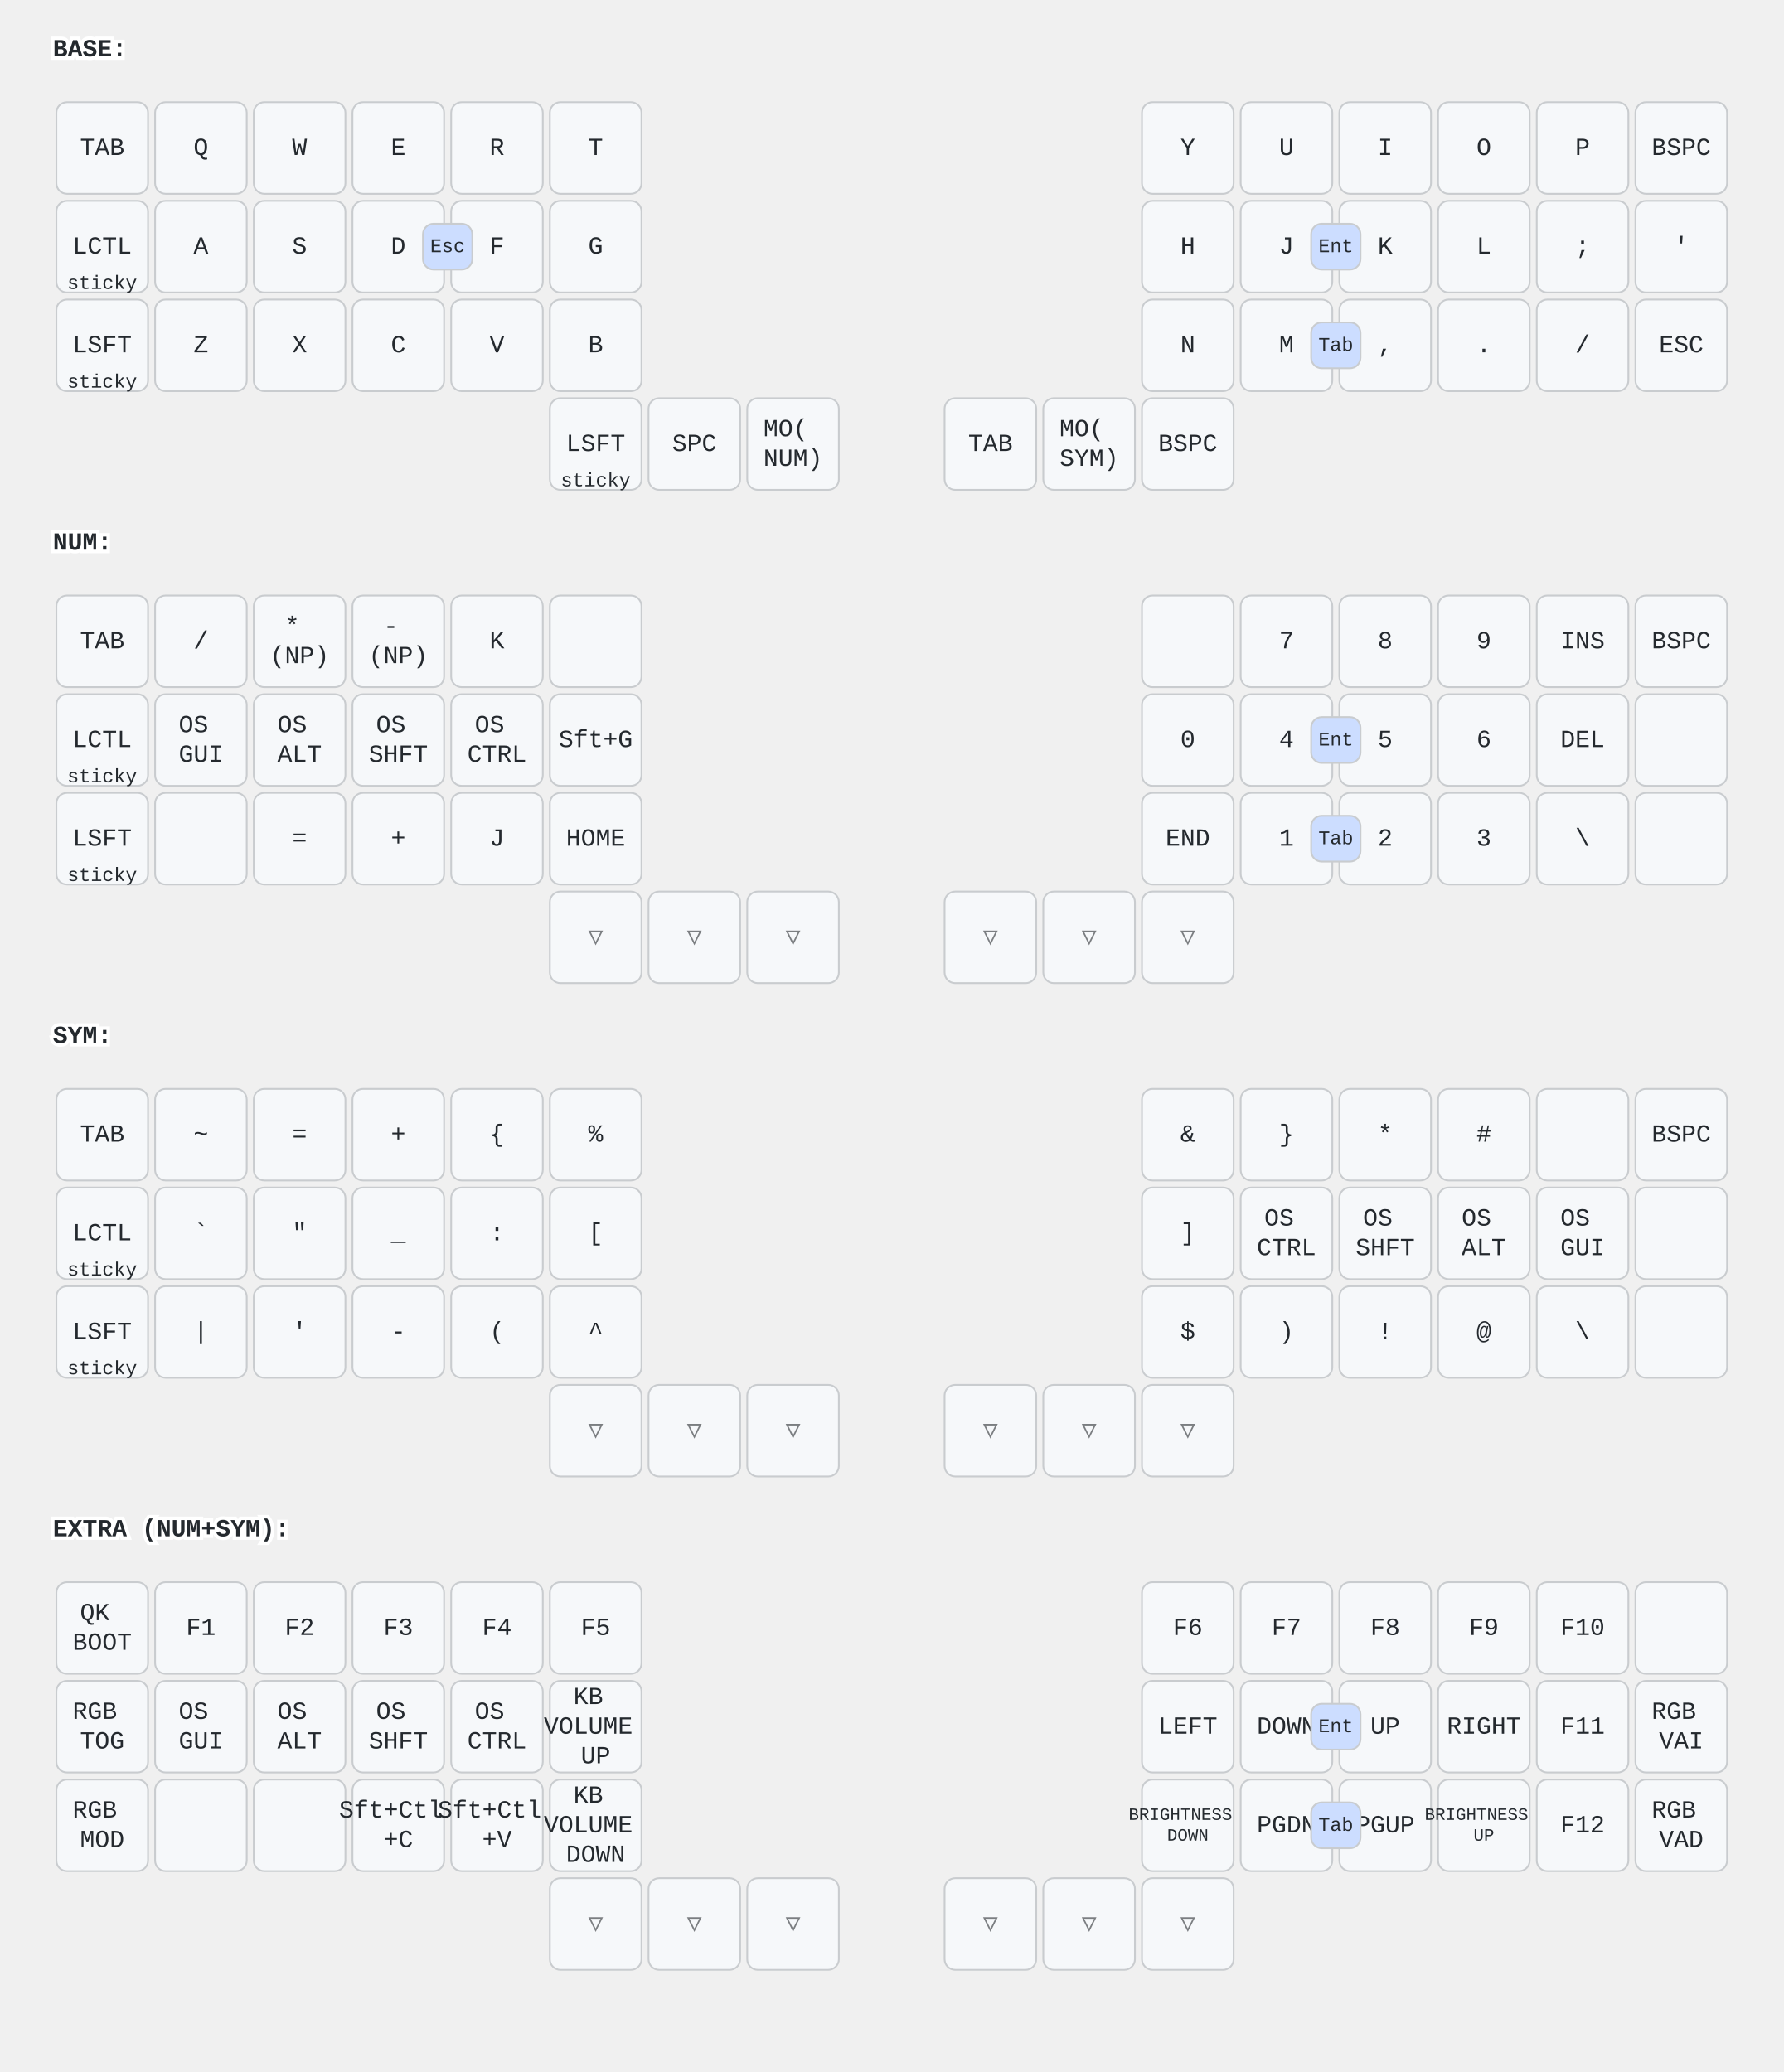
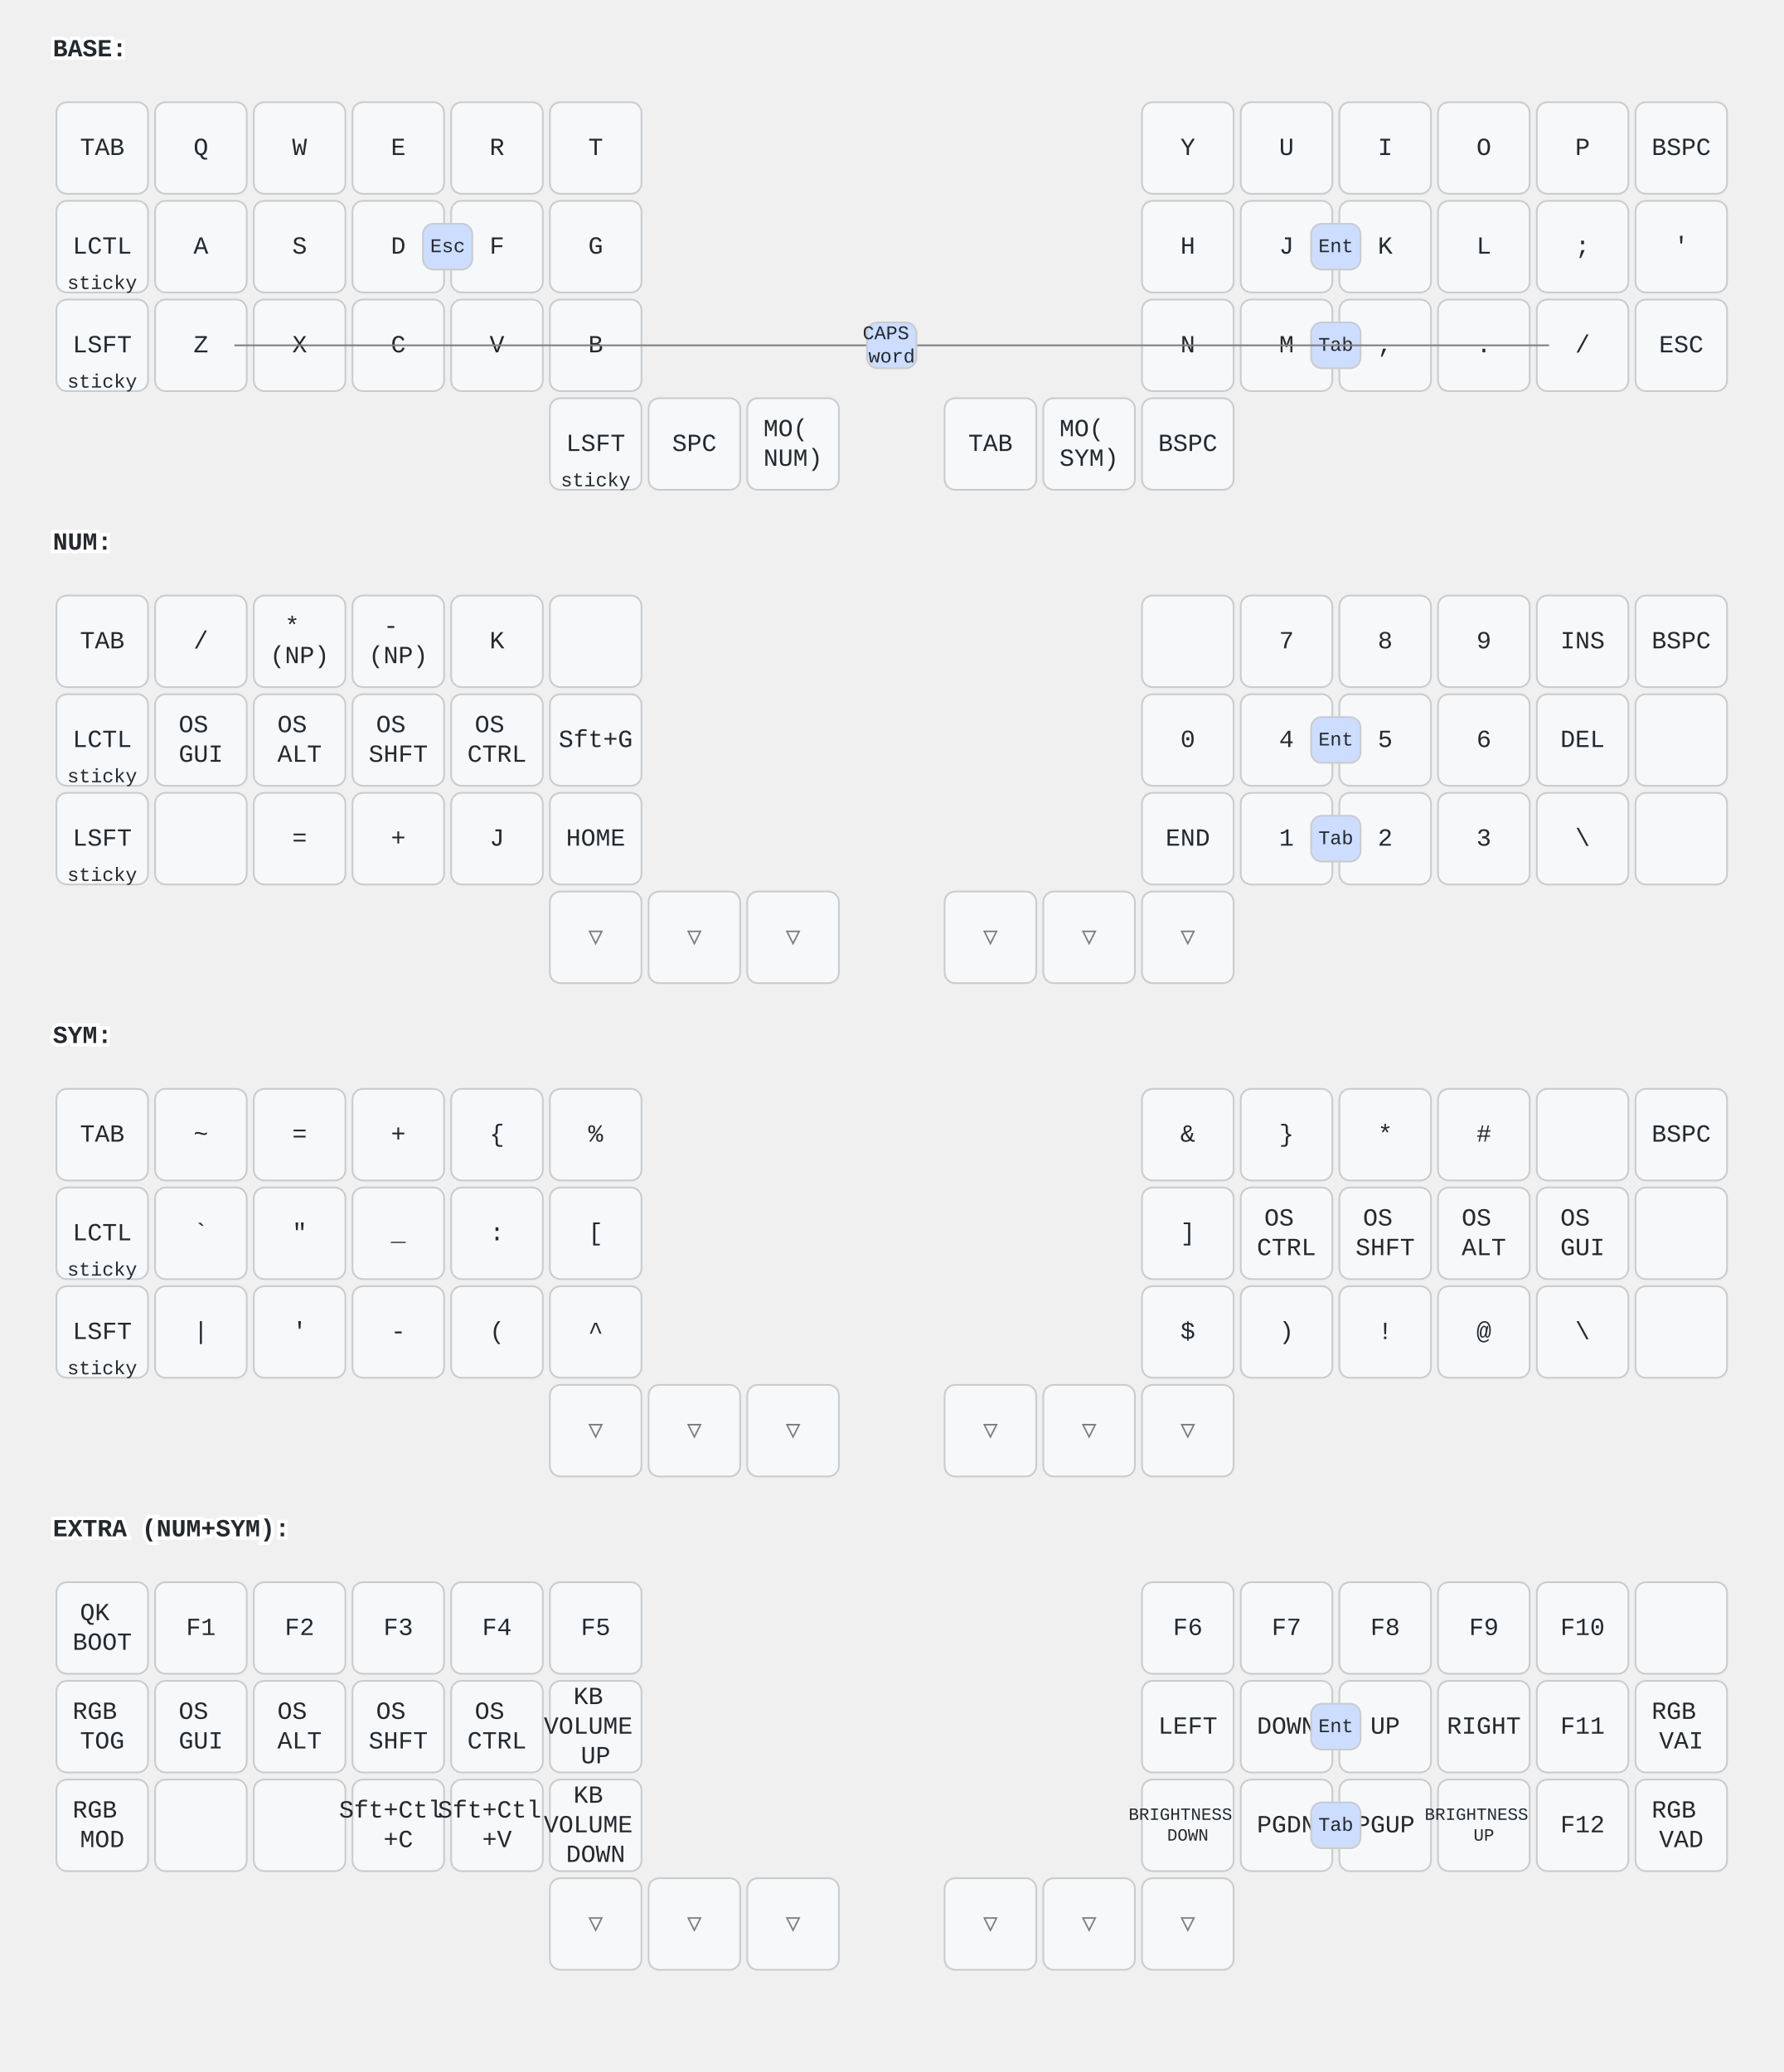
<svg xmlns="http://www.w3.org/2000/svg" width="1012" height="1176" viewBox="0 0 1012 1176" class="keymap">
  <style>/* inherit to force styles through use tags */
svg path {
    fill: inherit;
}

/* font and background color specifications */
svg.keymap {
    font-family: SFMono-Regular,Consolas,Liberation Mono,Menlo,monospace;
    font-size: 14px;
    font-kerning: normal;
    text-rendering: optimizeLegibility;
    fill: #24292e;
}

/* default key styling */
rect.key {
    fill: #f6f8fa;
}

rect.key, rect.combo {
    stroke: #c9cccf;
    stroke-width: 1;
}

/* default key side styling, only used is draw_key_sides is set */
rect.side {
    filter: brightness(90%);
}

/* color accent for combo boxes */
rect.combo, rect.combo-separate {
    fill: #cdf;
}

/* color accent for held keys */
rect.held, rect.combo.held {
    fill: #fdd;
}

/* color accent for ghost (optional) keys */
rect.ghost, rect.combo.ghost {
    stroke-dasharray: 4, 4;
    stroke-width: 2;
}

text {
    text-anchor: middle;
    dominant-baseline: middle;
}

/* styling for layer labels */
text.label {
    font-weight: bold;
    text-anchor: start;
    stroke: white;
    stroke-width: 4;
    paint-order: stroke;
}

/* styling for optional footer */
text.footer {
    text-anchor: end;
    dominant-baseline: auto;
    stroke: white;
    stroke-width: 4;
    paint-order: stroke;
}

/* styling for combo tap, and key non-tap label text */
text.combo, text.hold, text.shifted, text.left, text.right {
    font-size: 11px;
}

text.hold {
    text-anchor: middle;
    dominant-baseline: auto;
}

text.shifted {
    text-anchor: middle;
    dominant-baseline: hanging;
}

text.left {
    text-anchor: start;
}

text.right {
    text-anchor: end;
}

text.layer-activator {
    text-decoration: underline;
}

/* styling for hold/shifted label text in combo box */
text.combo.hold, text.combo.shifted, text.combo.left, text.combo.right {
    font-size: 8px;
}

/* lighter symbol for transparent keys */
text.trans {
    fill: #7b7e81;
}

/* styling for combo dendrons */
path.combo {
    stroke-width: 1;
    stroke: gray;
    fill: none;
}

/* Start Tabler Icons Cleanup */
/* cannot use height/width with glyphs */
.icon-tabler &gt; path {
    fill: inherit;
    stroke: inherit;
    stroke-width: 2;
}
/* hide tabler's default box */
.icon-tabler &gt; path[stroke="none"][fill="none"] {
    visibility: hidden;
}
/* End Tabler Icons Cleanup */
</style>
  <g transform="translate(30, 0)" class="layer-BASE">
    <text x="0" y="28" class="label" id="BASE">BASE:</text>
    <g transform="translate(0, 56)">
      <g transform="translate(28, 28)" class="key keypos-0">
        <rect rx="6" ry="6" x="-26" y="-26" width="52" height="52" class="key" />
        <text x="0" y="0" class="key tap">TAB</text>
      </g>
      <g transform="translate(84, 28)" class="key keypos-1">
        <rect rx="6" ry="6" x="-26" y="-26" width="52" height="52" class="key" />
        <text x="0" y="0" class="key tap">Q</text>
      </g>
      <g transform="translate(140, 28)" class="key keypos-2">
        <rect rx="6" ry="6" x="-26" y="-26" width="52" height="52" class="key" />
        <text x="0" y="0" class="key tap">W</text>
      </g>
      <g transform="translate(196, 28)" class="key keypos-3">
        <rect rx="6" ry="6" x="-26" y="-26" width="52" height="52" class="key" />
        <text x="0" y="0" class="key tap">E</text>
      </g>
      <g transform="translate(252, 28)" class="key keypos-4">
        <rect rx="6" ry="6" x="-26" y="-26" width="52" height="52" class="key" />
        <text x="0" y="0" class="key tap">R</text>
      </g>
      <g transform="translate(308, 28)" class="key keypos-5">
        <rect rx="6" ry="6" x="-26" y="-26" width="52" height="52" class="key" />
        <text x="0" y="0" class="key tap">T</text>
      </g>
      <g transform="translate(644, 28)" class="key keypos-6">
        <rect rx="6" ry="6" x="-26" y="-26" width="52" height="52" class="key" />
        <text x="0" y="0" class="key tap">Y</text>
      </g>
      <g transform="translate(700, 28)" class="key keypos-7">
        <rect rx="6" ry="6" x="-26" y="-26" width="52" height="52" class="key" />
        <text x="0" y="0" class="key tap">U</text>
      </g>
      <g transform="translate(756, 28)" class="key keypos-8">
        <rect rx="6" ry="6" x="-26" y="-26" width="52" height="52" class="key" />
        <text x="0" y="0" class="key tap">I</text>
      </g>
      <g transform="translate(812, 28)" class="key keypos-9">
        <rect rx="6" ry="6" x="-26" y="-26" width="52" height="52" class="key" />
        <text x="0" y="0" class="key tap">O</text>
      </g>
      <g transform="translate(868, 28)" class="key keypos-10">
        <rect rx="6" ry="6" x="-26" y="-26" width="52" height="52" class="key" />
        <text x="0" y="0" class="key tap">P</text>
      </g>
      <g transform="translate(924, 28)" class="key keypos-11">
        <rect rx="6" ry="6" x="-26" y="-26" width="52" height="52" class="key" />
        <text x="0" y="0" class="key tap">BSPC</text>
      </g>
      <g transform="translate(28, 84)" class="key keypos-12">
        <rect rx="6" ry="6" x="-26" y="-26" width="52" height="52" class="key" />
        <text x="0" y="0" class="key tap">LCTL</text>
        <text x="0" y="24" class="key hold">sticky</text>
      </g>
      <g transform="translate(84, 84)" class="key keypos-13">
        <rect rx="6" ry="6" x="-26" y="-26" width="52" height="52" class="key" />
        <text x="0" y="0" class="key tap">A</text>
      </g>
      <g transform="translate(140, 84)" class="key keypos-14">
        <rect rx="6" ry="6" x="-26" y="-26" width="52" height="52" class="key" />
        <text x="0" y="0" class="key tap">S</text>
      </g>
      <g transform="translate(196, 84)" class="key keypos-15">
        <rect rx="6" ry="6" x="-26" y="-26" width="52" height="52" class="key" />
        <text x="0" y="0" class="key tap">D</text>
      </g>
      <g transform="translate(252, 84)" class="key keypos-16">
        <rect rx="6" ry="6" x="-26" y="-26" width="52" height="52" class="key" />
        <text x="0" y="0" class="key tap">F</text>
      </g>
      <g transform="translate(308, 84)" class="key keypos-17">
        <rect rx="6" ry="6" x="-26" y="-26" width="52" height="52" class="key" />
        <text x="0" y="0" class="key tap">G</text>
      </g>
      <g transform="translate(644, 84)" class="key keypos-18">
        <rect rx="6" ry="6" x="-26" y="-26" width="52" height="52" class="key" />
        <text x="0" y="0" class="key tap">H</text>
      </g>
      <g transform="translate(700, 84)" class="key keypos-19">
        <rect rx="6" ry="6" x="-26" y="-26" width="52" height="52" class="key" />
        <text x="0" y="0" class="key tap">J</text>
      </g>
      <g transform="translate(756, 84)" class="key keypos-20">
        <rect rx="6" ry="6" x="-26" y="-26" width="52" height="52" class="key" />
        <text x="0" y="0" class="key tap">K</text>
      </g>
      <g transform="translate(812, 84)" class="key keypos-21">
        <rect rx="6" ry="6" x="-26" y="-26" width="52" height="52" class="key" />
        <text x="0" y="0" class="key tap">L</text>
      </g>
      <g transform="translate(868, 84)" class="key keypos-22">
        <rect rx="6" ry="6" x="-26" y="-26" width="52" height="52" class="key" />
        <text x="0" y="0" class="key tap">;</text>
      </g>
      <g transform="translate(924, 84)" class="key keypos-23">
        <rect rx="6" ry="6" x="-26" y="-26" width="52" height="52" class="key" />
        <text x="0" y="0" class="key tap">'</text>
      </g>
      <g transform="translate(28, 140)" class="key keypos-24">
        <rect rx="6" ry="6" x="-26" y="-26" width="52" height="52" class="key" />
        <text x="0" y="0" class="key tap">LSFT</text>
        <text x="0" y="24" class="key hold">sticky</text>
      </g>
      <g transform="translate(84, 140)" class="key keypos-25">
        <rect rx="6" ry="6" x="-26" y="-26" width="52" height="52" class="key" />
        <text x="0" y="0" class="key tap">Z</text>
      </g>
      <g transform="translate(140, 140)" class="key keypos-26">
        <rect rx="6" ry="6" x="-26" y="-26" width="52" height="52" class="key" />
        <text x="0" y="0" class="key tap">X</text>
      </g>
      <g transform="translate(196, 140)" class="key keypos-27">
        <rect rx="6" ry="6" x="-26" y="-26" width="52" height="52" class="key" />
        <text x="0" y="0" class="key tap">C</text>
      </g>
      <g transform="translate(252, 140)" class="key keypos-28">
        <rect rx="6" ry="6" x="-26" y="-26" width="52" height="52" class="key" />
        <text x="0" y="0" class="key tap">V</text>
      </g>
      <g transform="translate(308, 140)" class="key keypos-29">
        <rect rx="6" ry="6" x="-26" y="-26" width="52" height="52" class="key" />
        <text x="0" y="0" class="key tap">B</text>
      </g>
      <g transform="translate(644, 140)" class="key keypos-30">
        <rect rx="6" ry="6" x="-26" y="-26" width="52" height="52" class="key" />
        <text x="0" y="0" class="key tap">N</text>
      </g>
      <g transform="translate(700, 140)" class="key keypos-31">
        <rect rx="6" ry="6" x="-26" y="-26" width="52" height="52" class="key" />
        <text x="0" y="0" class="key tap">M</text>
      </g>
      <g transform="translate(756, 140)" class="key keypos-32">
        <rect rx="6" ry="6" x="-26" y="-26" width="52" height="52" class="key" />
        <text x="0" y="0" class="key tap">,</text>
      </g>
      <g transform="translate(812, 140)" class="key keypos-33">
        <rect rx="6" ry="6" x="-26" y="-26" width="52" height="52" class="key" />
        <text x="0" y="0" class="key tap">.</text>
      </g>
      <g transform="translate(868, 140)" class="key keypos-34">
        <rect rx="6" ry="6" x="-26" y="-26" width="52" height="52" class="key" />
        <text x="0" y="0" class="key tap">/</text>
      </g>
      <g transform="translate(924, 140)" class="key keypos-35">
        <rect rx="6" ry="6" x="-26" y="-26" width="52" height="52" class="key" />
        <text x="0" y="0" class="key tap">ESC</text>
      </g>
      <g transform="translate(308, 196)" class="key keypos-36">
        <rect rx="6" ry="6" x="-26" y="-26" width="52" height="52" class="key" />
        <text x="0" y="0" class="key tap">LSFT</text>
        <text x="0" y="24" class="key hold">sticky</text>
      </g>
      <g transform="translate(364, 196)" class="key keypos-37">
        <rect rx="6" ry="6" x="-26" y="-26" width="52" height="52" class="key" />
        <text x="0" y="0" class="key tap">SPC</text>
      </g>
      <g transform="translate(420, 196)" class="key keypos-38">
        <rect rx="6" ry="6" x="-26" y="-26" width="52" height="52" class="key" />
        <text x="0" y="0" class="key tap">
          <tspan x="0" dy="-0.6em">MO(</tspan>
          <tspan x="0" dy="1.2em">NUM)</tspan>
        </text>
      </g>
      <g transform="translate(532, 196)" class="key keypos-39">
        <rect rx="6" ry="6" x="-26" y="-26" width="52" height="52" class="key" />
        <text x="0" y="0" class="key tap">TAB</text>
      </g>
      <g transform="translate(588, 196)" class="key keypos-40">
        <rect rx="6" ry="6" x="-26" y="-26" width="52" height="52" class="key" />
        <text x="0" y="0" class="key tap">
          <tspan x="0" dy="-0.6em">MO(</tspan>
          <tspan x="0" dy="1.2em">SYM)</tspan>
        </text>
      </g>
      <g transform="translate(644, 196)" class="key keypos-41">
        <rect rx="6" ry="6" x="-26" y="-26" width="52" height="52" class="key" />
        <text x="0" y="0" class="key tap">BSPC</text>
      </g>
      <g class="combo combopos-0">
        <rect rx="6" ry="6" x="714" y="71" width="28" height="26" class="combo" />
        <text x="728" y="84" class="combo tap">Ent</text>
      </g>
      <g class="combo combopos-1">
        <rect rx="6" ry="6" x="210" y="71" width="28" height="26" class="combo" />
        <text x="224" y="84" class="combo tap">Esc</text>
      </g>
      <g class="combo combopos-2">
        <rect rx="6" ry="6" x="714" y="127" width="28" height="26" class="combo" />
        <text x="728" y="140" class="combo tap">Tab</text>
      </g>
+       <g class="combo combopos-3">
+         <path d="M476,140 l-373,0" class="combo" />
+         <path d="M476,140 l373,0" class="combo" />
+         <rect rx="6" ry="6" x="462" y="127" width="28" height="26" class="combo" />
+         <text x="476" y="140" class="combo tap">
+           <tspan x="476" dy="-0.6em">CAPS</tspan>
+           <tspan x="476" dy="1.2em">word</tspan>
+         </text>
+       </g>
    </g>
  </g>
  <g transform="translate(30, 280)" class="layer-NUM">
    <text x="0" y="28" class="label" id="NUM">NUM:</text>
    <g transform="translate(0, 56)">
      <g transform="translate(28, 28)" class="key keypos-0">
        <rect rx="6" ry="6" x="-26" y="-26" width="52" height="52" class="key" />
        <text x="0" y="0" class="key tap">TAB</text>
      </g>
      <g transform="translate(84, 28)" class="key keypos-1">
        <rect rx="6" ry="6" x="-26" y="-26" width="52" height="52" class="key" />
        <text x="0" y="0" class="key tap">/</text>
      </g>
      <g transform="translate(140, 28)" class="key keypos-2">
        <rect rx="6" ry="6" x="-26" y="-26" width="52" height="52" class="key" />
        <text x="0" y="0" class="key tap">
          <tspan x="0" dy="-0.6em">*</tspan>
          <tspan x="0" dy="1.2em">(NP)</tspan>
        </text>
      </g>
      <g transform="translate(196, 28)" class="key keypos-3">
        <rect rx="6" ry="6" x="-26" y="-26" width="52" height="52" class="key" />
        <text x="0" y="0" class="key tap">
          <tspan x="0" dy="-0.6em">-</tspan>
          <tspan x="0" dy="1.2em">(NP)</tspan>
        </text>
      </g>
      <g transform="translate(252, 28)" class="key keypos-4">
        <rect rx="6" ry="6" x="-26" y="-26" width="52" height="52" class="key" />
        <text x="0" y="0" class="key tap">K</text>
      </g>
      <g transform="translate(308, 28)" class="key keypos-5">
        <rect rx="6" ry="6" x="-26" y="-26" width="52" height="52" class="key" />
      </g>
      <g transform="translate(644, 28)" class="key keypos-6">
        <rect rx="6" ry="6" x="-26" y="-26" width="52" height="52" class="key" />
      </g>
      <g transform="translate(700, 28)" class="key keypos-7">
        <rect rx="6" ry="6" x="-26" y="-26" width="52" height="52" class="key" />
        <text x="0" y="0" class="key tap">7</text>
      </g>
      <g transform="translate(756, 28)" class="key keypos-8">
        <rect rx="6" ry="6" x="-26" y="-26" width="52" height="52" class="key" />
        <text x="0" y="0" class="key tap">8</text>
      </g>
      <g transform="translate(812, 28)" class="key keypos-9">
        <rect rx="6" ry="6" x="-26" y="-26" width="52" height="52" class="key" />
        <text x="0" y="0" class="key tap">9</text>
      </g>
      <g transform="translate(868, 28)" class="key keypos-10">
        <rect rx="6" ry="6" x="-26" y="-26" width="52" height="52" class="key" />
        <text x="0" y="0" class="key tap">INS</text>
      </g>
      <g transform="translate(924, 28)" class="key keypos-11">
        <rect rx="6" ry="6" x="-26" y="-26" width="52" height="52" class="key" />
        <text x="0" y="0" class="key tap">BSPC</text>
      </g>
      <g transform="translate(28, 84)" class="key keypos-12">
        <rect rx="6" ry="6" x="-26" y="-26" width="52" height="52" class="key" />
        <text x="0" y="0" class="key tap">LCTL</text>
        <text x="0" y="24" class="key hold">sticky</text>
      </g>
      <g transform="translate(84, 84)" class="key keypos-13">
        <rect rx="6" ry="6" x="-26" y="-26" width="52" height="52" class="key" />
        <text x="0" y="0" class="key tap">
          <tspan x="0" dy="-0.6em">OS</tspan>
          <tspan x="0" dy="1.2em">GUI</tspan>
        </text>
      </g>
      <g transform="translate(140, 84)" class="key keypos-14">
        <rect rx="6" ry="6" x="-26" y="-26" width="52" height="52" class="key" />
        <text x="0" y="0" class="key tap">
          <tspan x="0" dy="-0.6em">OS</tspan>
          <tspan x="0" dy="1.2em">ALT</tspan>
        </text>
      </g>
      <g transform="translate(196, 84)" class="key keypos-15">
        <rect rx="6" ry="6" x="-26" y="-26" width="52" height="52" class="key" />
        <text x="0" y="0" class="key tap">
          <tspan x="0" dy="-0.6em">OS</tspan>
          <tspan x="0" dy="1.2em">SHFT</tspan>
        </text>
      </g>
      <g transform="translate(252, 84)" class="key keypos-16">
        <rect rx="6" ry="6" x="-26" y="-26" width="52" height="52" class="key" />
        <text x="0" y="0" class="key tap">
          <tspan x="0" dy="-0.6em">OS</tspan>
          <tspan x="0" dy="1.2em">CTRL</tspan>
        </text>
      </g>
      <g transform="translate(308, 84)" class="key keypos-17">
        <rect rx="6" ry="6" x="-26" y="-26" width="52" height="52" class="key" />
        <text x="0" y="0" class="key tap">Sft+G</text>
      </g>
      <g transform="translate(644, 84)" class="key keypos-18">
        <rect rx="6" ry="6" x="-26" y="-26" width="52" height="52" class="key" />
        <text x="0" y="0" class="key tap">0</text>
      </g>
      <g transform="translate(700, 84)" class="key keypos-19">
        <rect rx="6" ry="6" x="-26" y="-26" width="52" height="52" class="key" />
        <text x="0" y="0" class="key tap">4</text>
      </g>
      <g transform="translate(756, 84)" class="key keypos-20">
        <rect rx="6" ry="6" x="-26" y="-26" width="52" height="52" class="key" />
        <text x="0" y="0" class="key tap">5</text>
      </g>
      <g transform="translate(812, 84)" class="key keypos-21">
        <rect rx="6" ry="6" x="-26" y="-26" width="52" height="52" class="key" />
        <text x="0" y="0" class="key tap">6</text>
      </g>
      <g transform="translate(868, 84)" class="key keypos-22">
        <rect rx="6" ry="6" x="-26" y="-26" width="52" height="52" class="key" />
        <text x="0" y="0" class="key tap">DEL</text>
      </g>
      <g transform="translate(924, 84)" class="key keypos-23">
        <rect rx="6" ry="6" x="-26" y="-26" width="52" height="52" class="key" />
      </g>
      <g transform="translate(28, 140)" class="key keypos-24">
        <rect rx="6" ry="6" x="-26" y="-26" width="52" height="52" class="key" />
        <text x="0" y="0" class="key tap">LSFT</text>
        <text x="0" y="24" class="key hold">sticky</text>
      </g>
      <g transform="translate(84, 140)" class="key keypos-25">
        <rect rx="6" ry="6" x="-26" y="-26" width="52" height="52" class="key" />
      </g>
      <g transform="translate(140, 140)" class="key keypos-26">
        <rect rx="6" ry="6" x="-26" y="-26" width="52" height="52" class="key" />
        <text x="0" y="0" class="key tap">=</text>
      </g>
      <g transform="translate(196, 140)" class="key keypos-27">
        <rect rx="6" ry="6" x="-26" y="-26" width="52" height="52" class="key" />
        <text x="0" y="0" class="key tap">+</text>
      </g>
      <g transform="translate(252, 140)" class="key keypos-28">
        <rect rx="6" ry="6" x="-26" y="-26" width="52" height="52" class="key" />
        <text x="0" y="0" class="key tap">J</text>
      </g>
      <g transform="translate(308, 140)" class="key keypos-29">
        <rect rx="6" ry="6" x="-26" y="-26" width="52" height="52" class="key" />
        <text x="0" y="0" class="key tap">HOME</text>
      </g>
      <g transform="translate(644, 140)" class="key keypos-30">
        <rect rx="6" ry="6" x="-26" y="-26" width="52" height="52" class="key" />
        <text x="0" y="0" class="key tap">END</text>
      </g>
      <g transform="translate(700, 140)" class="key keypos-31">
        <rect rx="6" ry="6" x="-26" y="-26" width="52" height="52" class="key" />
        <text x="0" y="0" class="key tap">1</text>
      </g>
      <g transform="translate(756, 140)" class="key keypos-32">
        <rect rx="6" ry="6" x="-26" y="-26" width="52" height="52" class="key" />
        <text x="0" y="0" class="key tap">2</text>
      </g>
      <g transform="translate(812, 140)" class="key keypos-33">
        <rect rx="6" ry="6" x="-26" y="-26" width="52" height="52" class="key" />
        <text x="0" y="0" class="key tap">3</text>
      </g>
      <g transform="translate(868, 140)" class="key keypos-34">
        <rect rx="6" ry="6" x="-26" y="-26" width="52" height="52" class="key" />
        <text x="0" y="0" class="key tap">\</text>
      </g>
      <g transform="translate(924, 140)" class="key keypos-35">
        <rect rx="6" ry="6" x="-26" y="-26" width="52" height="52" class="key" />
      </g>
      <g transform="translate(308, 196)" class="key trans keypos-36">
        <rect rx="6" ry="6" x="-26" y="-26" width="52" height="52" class="key trans" />
        <text x="0" y="0" class="key trans tap">▽</text>
      </g>
      <g transform="translate(364, 196)" class="key trans keypos-37">
        <rect rx="6" ry="6" x="-26" y="-26" width="52" height="52" class="key trans" />
        <text x="0" y="0" class="key trans tap">▽</text>
      </g>
      <g transform="translate(420, 196)" class="key trans keypos-38">
        <rect rx="6" ry="6" x="-26" y="-26" width="52" height="52" class="key trans" />
        <text x="0" y="0" class="key trans tap">▽</text>
      </g>
      <g transform="translate(532, 196)" class="key trans keypos-39">
        <rect rx="6" ry="6" x="-26" y="-26" width="52" height="52" class="key trans" />
        <text x="0" y="0" class="key trans tap">▽</text>
      </g>
      <g transform="translate(588, 196)" class="key trans keypos-40">
        <rect rx="6" ry="6" x="-26" y="-26" width="52" height="52" class="key trans" />
        <text x="0" y="0" class="key trans tap">▽</text>
      </g>
      <g transform="translate(644, 196)" class="key trans keypos-41">
        <rect rx="6" ry="6" x="-26" y="-26" width="52" height="52" class="key trans" />
        <text x="0" y="0" class="key trans tap">▽</text>
      </g>
      <g class="combo combopos-0">
        <rect rx="6" ry="6" x="714" y="71" width="28" height="26" class="combo" />
        <text x="728" y="84" class="combo tap">Ent</text>
      </g>
      <g class="combo combopos-1">
        <rect rx="6" ry="6" x="714" y="127" width="28" height="26" class="combo" />
        <text x="728" y="140" class="combo tap">Tab</text>
      </g>
    </g>
  </g>
  <g transform="translate(30, 560)" class="layer-SYM">
    <text x="0" y="28" class="label" id="SYM">SYM:</text>
    <g transform="translate(0, 56)">
      <g transform="translate(28, 28)" class="key keypos-0">
        <rect rx="6" ry="6" x="-26" y="-26" width="52" height="52" class="key" />
        <text x="0" y="0" class="key tap">TAB</text>
      </g>
      <g transform="translate(84, 28)" class="key keypos-1">
        <rect rx="6" ry="6" x="-26" y="-26" width="52" height="52" class="key" />
        <text x="0" y="0" class="key tap">~</text>
      </g>
      <g transform="translate(140, 28)" class="key keypos-2">
        <rect rx="6" ry="6" x="-26" y="-26" width="52" height="52" class="key" />
        <text x="0" y="0" class="key tap">=</text>
      </g>
      <g transform="translate(196, 28)" class="key keypos-3">
        <rect rx="6" ry="6" x="-26" y="-26" width="52" height="52" class="key" />
        <text x="0" y="0" class="key tap">+</text>
      </g>
      <g transform="translate(252, 28)" class="key keypos-4">
        <rect rx="6" ry="6" x="-26" y="-26" width="52" height="52" class="key" />
        <text x="0" y="0" class="key tap">{</text>
      </g>
      <g transform="translate(308, 28)" class="key keypos-5">
        <rect rx="6" ry="6" x="-26" y="-26" width="52" height="52" class="key" />
        <text x="0" y="0" class="key tap">%</text>
      </g>
      <g transform="translate(644, 28)" class="key keypos-6">
        <rect rx="6" ry="6" x="-26" y="-26" width="52" height="52" class="key" />
        <text x="0" y="0" class="key tap">&amp;</text>
      </g>
      <g transform="translate(700, 28)" class="key keypos-7">
        <rect rx="6" ry="6" x="-26" y="-26" width="52" height="52" class="key" />
        <text x="0" y="0" class="key tap">}</text>
      </g>
      <g transform="translate(756, 28)" class="key keypos-8">
        <rect rx="6" ry="6" x="-26" y="-26" width="52" height="52" class="key" />
        <text x="0" y="0" class="key tap">*</text>
      </g>
      <g transform="translate(812, 28)" class="key keypos-9">
        <rect rx="6" ry="6" x="-26" y="-26" width="52" height="52" class="key" />
        <text x="0" y="0" class="key tap">#</text>
      </g>
      <g transform="translate(868, 28)" class="key keypos-10">
        <rect rx="6" ry="6" x="-26" y="-26" width="52" height="52" class="key" />
      </g>
      <g transform="translate(924, 28)" class="key keypos-11">
        <rect rx="6" ry="6" x="-26" y="-26" width="52" height="52" class="key" />
        <text x="0" y="0" class="key tap">BSPC</text>
      </g>
      <g transform="translate(28, 84)" class="key keypos-12">
        <rect rx="6" ry="6" x="-26" y="-26" width="52" height="52" class="key" />
        <text x="0" y="0" class="key tap">LCTL</text>
        <text x="0" y="24" class="key hold">sticky</text>
      </g>
      <g transform="translate(84, 84)" class="key keypos-13">
        <rect rx="6" ry="6" x="-26" y="-26" width="52" height="52" class="key" />
        <text x="0" y="0" class="key tap">`</text>
      </g>
      <g transform="translate(140, 84)" class="key keypos-14">
        <rect rx="6" ry="6" x="-26" y="-26" width="52" height="52" class="key" />
        <text x="0" y="0" class="key tap">"</text>
      </g>
      <g transform="translate(196, 84)" class="key keypos-15">
        <rect rx="6" ry="6" x="-26" y="-26" width="52" height="52" class="key" />
        <text x="0" y="0" class="key tap">_</text>
      </g>
      <g transform="translate(252, 84)" class="key keypos-16">
        <rect rx="6" ry="6" x="-26" y="-26" width="52" height="52" class="key" />
        <text x="0" y="0" class="key tap">:</text>
      </g>
      <g transform="translate(308, 84)" class="key keypos-17">
        <rect rx="6" ry="6" x="-26" y="-26" width="52" height="52" class="key" />
        <text x="0" y="0" class="key tap">[</text>
      </g>
      <g transform="translate(644, 84)" class="key keypos-18">
        <rect rx="6" ry="6" x="-26" y="-26" width="52" height="52" class="key" />
        <text x="0" y="0" class="key tap">]</text>
      </g>
      <g transform="translate(700, 84)" class="key keypos-19">
        <rect rx="6" ry="6" x="-26" y="-26" width="52" height="52" class="key" />
        <text x="0" y="0" class="key tap">
          <tspan x="0" dy="-0.6em">OS</tspan>
          <tspan x="0" dy="1.2em">CTRL</tspan>
        </text>
      </g>
      <g transform="translate(756, 84)" class="key keypos-20">
        <rect rx="6" ry="6" x="-26" y="-26" width="52" height="52" class="key" />
        <text x="0" y="0" class="key tap">
          <tspan x="0" dy="-0.6em">OS</tspan>
          <tspan x="0" dy="1.2em">SHFT</tspan>
        </text>
      </g>
      <g transform="translate(812, 84)" class="key keypos-21">
        <rect rx="6" ry="6" x="-26" y="-26" width="52" height="52" class="key" />
        <text x="0" y="0" class="key tap">
          <tspan x="0" dy="-0.6em">OS</tspan>
          <tspan x="0" dy="1.2em">ALT</tspan>
        </text>
      </g>
      <g transform="translate(868, 84)" class="key keypos-22">
        <rect rx="6" ry="6" x="-26" y="-26" width="52" height="52" class="key" />
        <text x="0" y="0" class="key tap">
          <tspan x="0" dy="-0.6em">OS</tspan>
          <tspan x="0" dy="1.2em">GUI</tspan>
        </text>
      </g>
      <g transform="translate(924, 84)" class="key keypos-23">
        <rect rx="6" ry="6" x="-26" y="-26" width="52" height="52" class="key" />
      </g>
      <g transform="translate(28, 140)" class="key keypos-24">
        <rect rx="6" ry="6" x="-26" y="-26" width="52" height="52" class="key" />
        <text x="0" y="0" class="key tap">LSFT</text>
        <text x="0" y="24" class="key hold">sticky</text>
      </g>
      <g transform="translate(84, 140)" class="key keypos-25">
        <rect rx="6" ry="6" x="-26" y="-26" width="52" height="52" class="key" />
        <text x="0" y="0" class="key tap">|</text>
      </g>
      <g transform="translate(140, 140)" class="key keypos-26">
        <rect rx="6" ry="6" x="-26" y="-26" width="52" height="52" class="key" />
        <text x="0" y="0" class="key tap">'</text>
      </g>
      <g transform="translate(196, 140)" class="key keypos-27">
        <rect rx="6" ry="6" x="-26" y="-26" width="52" height="52" class="key" />
        <text x="0" y="0" class="key tap">-</text>
      </g>
      <g transform="translate(252, 140)" class="key keypos-28">
        <rect rx="6" ry="6" x="-26" y="-26" width="52" height="52" class="key" />
        <text x="0" y="0" class="key tap">(</text>
      </g>
      <g transform="translate(308, 140)" class="key keypos-29">
        <rect rx="6" ry="6" x="-26" y="-26" width="52" height="52" class="key" />
        <text x="0" y="0" class="key tap">^</text>
      </g>
      <g transform="translate(644, 140)" class="key keypos-30">
        <rect rx="6" ry="6" x="-26" y="-26" width="52" height="52" class="key" />
        <text x="0" y="0" class="key tap">$</text>
      </g>
      <g transform="translate(700, 140)" class="key keypos-31">
        <rect rx="6" ry="6" x="-26" y="-26" width="52" height="52" class="key" />
        <text x="0" y="0" class="key tap">)</text>
      </g>
      <g transform="translate(756, 140)" class="key keypos-32">
        <rect rx="6" ry="6" x="-26" y="-26" width="52" height="52" class="key" />
        <text x="0" y="0" class="key tap">!</text>
      </g>
      <g transform="translate(812, 140)" class="key keypos-33">
        <rect rx="6" ry="6" x="-26" y="-26" width="52" height="52" class="key" />
        <text x="0" y="0" class="key tap">@</text>
      </g>
      <g transform="translate(868, 140)" class="key keypos-34">
        <rect rx="6" ry="6" x="-26" y="-26" width="52" height="52" class="key" />
        <text x="0" y="0" class="key tap">\</text>
      </g>
      <g transform="translate(924, 140)" class="key keypos-35">
        <rect rx="6" ry="6" x="-26" y="-26" width="52" height="52" class="key" />
      </g>
      <g transform="translate(308, 196)" class="key trans keypos-36">
        <rect rx="6" ry="6" x="-26" y="-26" width="52" height="52" class="key trans" />
        <text x="0" y="0" class="key trans tap">▽</text>
      </g>
      <g transform="translate(364, 196)" class="key trans keypos-37">
        <rect rx="6" ry="6" x="-26" y="-26" width="52" height="52" class="key trans" />
        <text x="0" y="0" class="key trans tap">▽</text>
      </g>
      <g transform="translate(420, 196)" class="key trans keypos-38">
        <rect rx="6" ry="6" x="-26" y="-26" width="52" height="52" class="key trans" />
        <text x="0" y="0" class="key trans tap">▽</text>
      </g>
      <g transform="translate(532, 196)" class="key trans keypos-39">
        <rect rx="6" ry="6" x="-26" y="-26" width="52" height="52" class="key trans" />
        <text x="0" y="0" class="key trans tap">▽</text>
      </g>
      <g transform="translate(588, 196)" class="key trans keypos-40">
        <rect rx="6" ry="6" x="-26" y="-26" width="52" height="52" class="key trans" />
        <text x="0" y="0" class="key trans tap">▽</text>
      </g>
      <g transform="translate(644, 196)" class="key trans keypos-41">
        <rect rx="6" ry="6" x="-26" y="-26" width="52" height="52" class="key trans" />
        <text x="0" y="0" class="key trans tap">▽</text>
      </g>
    </g>
  </g>
  <g transform="translate(30, 840)" class="layer-EXTRA (NUM+SYM)">
    <text x="0" y="28" class="label" id="EXTRA-NUMSYM">EXTRA (NUM+SYM):</text>
    <g transform="translate(0, 56)">
      <g transform="translate(28, 28)" class="key keypos-0">
        <rect rx="6" ry="6" x="-26" y="-26" width="52" height="52" class="key" />
        <text x="0" y="0" class="key tap">
          <tspan x="0" dy="-0.6em">QK</tspan>
          <tspan x="0" dy="1.2em">BOOT</tspan>
        </text>
      </g>
      <g transform="translate(84, 28)" class="key keypos-1">
        <rect rx="6" ry="6" x="-26" y="-26" width="52" height="52" class="key" />
        <text x="0" y="0" class="key tap">F1</text>
      </g>
      <g transform="translate(140, 28)" class="key keypos-2">
        <rect rx="6" ry="6" x="-26" y="-26" width="52" height="52" class="key" />
        <text x="0" y="0" class="key tap">F2</text>
      </g>
      <g transform="translate(196, 28)" class="key keypos-3">
        <rect rx="6" ry="6" x="-26" y="-26" width="52" height="52" class="key" />
        <text x="0" y="0" class="key tap">F3</text>
      </g>
      <g transform="translate(252, 28)" class="key keypos-4">
        <rect rx="6" ry="6" x="-26" y="-26" width="52" height="52" class="key" />
        <text x="0" y="0" class="key tap">F4</text>
      </g>
      <g transform="translate(308, 28)" class="key keypos-5">
        <rect rx="6" ry="6" x="-26" y="-26" width="52" height="52" class="key" />
        <text x="0" y="0" class="key tap">F5</text>
      </g>
      <g transform="translate(644, 28)" class="key keypos-6">
        <rect rx="6" ry="6" x="-26" y="-26" width="52" height="52" class="key" />
        <text x="0" y="0" class="key tap">F6</text>
      </g>
      <g transform="translate(700, 28)" class="key keypos-7">
        <rect rx="6" ry="6" x="-26" y="-26" width="52" height="52" class="key" />
        <text x="0" y="0" class="key tap">F7</text>
      </g>
      <g transform="translate(756, 28)" class="key keypos-8">
        <rect rx="6" ry="6" x="-26" y="-26" width="52" height="52" class="key" />
        <text x="0" y="0" class="key tap">F8</text>
      </g>
      <g transform="translate(812, 28)" class="key keypos-9">
        <rect rx="6" ry="6" x="-26" y="-26" width="52" height="52" class="key" />
        <text x="0" y="0" class="key tap">F9</text>
      </g>
      <g transform="translate(868, 28)" class="key keypos-10">
        <rect rx="6" ry="6" x="-26" y="-26" width="52" height="52" class="key" />
        <text x="0" y="0" class="key tap">F10</text>
      </g>
      <g transform="translate(924, 28)" class="key keypos-11">
        <rect rx="6" ry="6" x="-26" y="-26" width="52" height="52" class="key" />
      </g>
      <g transform="translate(28, 84)" class="key keypos-12">
        <rect rx="6" ry="6" x="-26" y="-26" width="52" height="52" class="key" />
        <text x="0" y="0" class="key tap">
          <tspan x="0" dy="-0.6em">RGB</tspan>
          <tspan x="0" dy="1.2em">TOG</tspan>
        </text>
      </g>
      <g transform="translate(84, 84)" class="key keypos-13">
        <rect rx="6" ry="6" x="-26" y="-26" width="52" height="52" class="key" />
        <text x="0" y="0" class="key tap">
          <tspan x="0" dy="-0.6em">OS</tspan>
          <tspan x="0" dy="1.2em">GUI</tspan>
        </text>
      </g>
      <g transform="translate(140, 84)" class="key keypos-14">
        <rect rx="6" ry="6" x="-26" y="-26" width="52" height="52" class="key" />
        <text x="0" y="0" class="key tap">
          <tspan x="0" dy="-0.6em">OS</tspan>
          <tspan x="0" dy="1.2em">ALT</tspan>
        </text>
      </g>
      <g transform="translate(196, 84)" class="key keypos-15">
        <rect rx="6" ry="6" x="-26" y="-26" width="52" height="52" class="key" />
        <text x="0" y="0" class="key tap">
          <tspan x="0" dy="-0.6em">OS</tspan>
          <tspan x="0" dy="1.2em">SHFT</tspan>
        </text>
      </g>
      <g transform="translate(252, 84)" class="key keypos-16">
        <rect rx="6" ry="6" x="-26" y="-26" width="52" height="52" class="key" />
        <text x="0" y="0" class="key tap">
          <tspan x="0" dy="-0.6em">OS</tspan>
          <tspan x="0" dy="1.2em">CTRL</tspan>
        </text>
      </g>
      <g transform="translate(308, 84)" class="key keypos-17">
        <rect rx="6" ry="6" x="-26" y="-26" width="52" height="52" class="key" />
        <text x="0" y="0" class="key tap">
          <tspan x="0" dy="-1.2em">KB</tspan>
          <tspan x="0" dy="1.2em">VOLUME</tspan>
          <tspan x="0" dy="1.2em">UP</tspan>
        </text>
      </g>
      <g transform="translate(644, 84)" class="key keypos-18">
        <rect rx="6" ry="6" x="-26" y="-26" width="52" height="52" class="key" />
        <text x="0" y="0" class="key tap">LEFT</text>
      </g>
      <g transform="translate(700, 84)" class="key keypos-19">
        <rect rx="6" ry="6" x="-26" y="-26" width="52" height="52" class="key" />
        <text x="0" y="0" class="key tap">DOWN</text>
      </g>
      <g transform="translate(756, 84)" class="key keypos-20">
        <rect rx="6" ry="6" x="-26" y="-26" width="52" height="52" class="key" />
        <text x="0" y="0" class="key tap">UP</text>
      </g>
      <g transform="translate(812, 84)" class="key keypos-21">
        <rect rx="6" ry="6" x="-26" y="-26" width="52" height="52" class="key" />
        <text x="0" y="0" class="key tap">RIGHT</text>
      </g>
      <g transform="translate(868, 84)" class="key keypos-22">
        <rect rx="6" ry="6" x="-26" y="-26" width="52" height="52" class="key" />
        <text x="0" y="0" class="key tap">F11</text>
      </g>
      <g transform="translate(924, 84)" class="key keypos-23">
        <rect rx="6" ry="6" x="-26" y="-26" width="52" height="52" class="key" />
        <text x="0" y="0" class="key tap">
          <tspan x="0" dy="-0.6em">RGB</tspan>
          <tspan x="0" dy="1.2em">VAI</tspan>
        </text>
      </g>
      <g transform="translate(28, 140)" class="key keypos-24">
        <rect rx="6" ry="6" x="-26" y="-26" width="52" height="52" class="key" />
        <text x="0" y="0" class="key tap">
          <tspan x="0" dy="-0.6em">RGB</tspan>
          <tspan x="0" dy="1.2em">MOD</tspan>
        </text>
      </g>
      <g transform="translate(84, 140)" class="key keypos-25">
        <rect rx="6" ry="6" x="-26" y="-26" width="52" height="52" class="key" />
      </g>
      <g transform="translate(140, 140)" class="key keypos-26">
        <rect rx="6" ry="6" x="-26" y="-26" width="52" height="52" class="key" />
      </g>
      <g transform="translate(196, 140)" class="key keypos-27">
        <rect rx="6" ry="6" x="-26" y="-26" width="52" height="52" class="key" />
        <text x="0" y="0" class="key tap">
          <tspan x="0" dy="-0.6em">Sft+Ctl</tspan>
          <tspan x="0" dy="1.2em">+C</tspan>
        </text>
      </g>
      <g transform="translate(252, 140)" class="key keypos-28">
        <rect rx="6" ry="6" x="-26" y="-26" width="52" height="52" class="key" />
        <text x="0" y="0" class="key tap">
          <tspan x="0" dy="-0.6em">Sft+Ctl</tspan>
          <tspan x="0" dy="1.2em">+V</tspan>
        </text>
      </g>
      <g transform="translate(308, 140)" class="key keypos-29">
        <rect rx="6" ry="6" x="-26" y="-26" width="52" height="52" class="key" />
        <text x="0" y="0" class="key tap">
          <tspan x="0" dy="-1.2em">KB</tspan>
          <tspan x="0" dy="1.2em">VOLUME</tspan>
          <tspan x="0" dy="1.2em">DOWN</tspan>
        </text>
      </g>
      <g transform="translate(644, 140)" class="key keypos-30">
        <rect rx="6" ry="6" x="-26" y="-26" width="52" height="52" class="key" />
        <text x="0" y="0" class="key tap">
          <tspan x="0" dy="-0.6em" style="font-size: 70%">BRIGHTNESS</tspan>
          <tspan x="0" dy="1.2em" style="font-size: 70%">DOWN</tspan>
        </text>
      </g>
      <g transform="translate(700, 140)" class="key keypos-31">
        <rect rx="6" ry="6" x="-26" y="-26" width="52" height="52" class="key" />
        <text x="0" y="0" class="key tap">PGDN</text>
      </g>
      <g transform="translate(756, 140)" class="key keypos-32">
        <rect rx="6" ry="6" x="-26" y="-26" width="52" height="52" class="key" />
        <text x="0" y="0" class="key tap">PGUP</text>
      </g>
      <g transform="translate(812, 140)" class="key keypos-33">
        <rect rx="6" ry="6" x="-26" y="-26" width="52" height="52" class="key" />
        <text x="0" y="0" class="key tap">
          <tspan x="0" dy="-0.6em" style="font-size: 70%">BRIGHTNESS</tspan>
          <tspan x="0" dy="1.2em" style="font-size: 70%">UP</tspan>
        </text>
      </g>
      <g transform="translate(868, 140)" class="key keypos-34">
        <rect rx="6" ry="6" x="-26" y="-26" width="52" height="52" class="key" />
        <text x="0" y="0" class="key tap">F12</text>
      </g>
      <g transform="translate(924, 140)" class="key keypos-35">
        <rect rx="6" ry="6" x="-26" y="-26" width="52" height="52" class="key" />
        <text x="0" y="0" class="key tap">
          <tspan x="0" dy="-0.6em">RGB</tspan>
          <tspan x="0" dy="1.2em">VAD</tspan>
        </text>
      </g>
      <g transform="translate(308, 196)" class="key trans keypos-36">
        <rect rx="6" ry="6" x="-26" y="-26" width="52" height="52" class="key trans" />
        <text x="0" y="0" class="key trans tap">▽</text>
      </g>
      <g transform="translate(364, 196)" class="key trans keypos-37">
        <rect rx="6" ry="6" x="-26" y="-26" width="52" height="52" class="key trans" />
        <text x="0" y="0" class="key trans tap">▽</text>
      </g>
      <g transform="translate(420, 196)" class="key trans keypos-38">
        <rect rx="6" ry="6" x="-26" y="-26" width="52" height="52" class="key trans" />
        <text x="0" y="0" class="key trans tap">▽</text>
      </g>
      <g transform="translate(532, 196)" class="key trans keypos-39">
        <rect rx="6" ry="6" x="-26" y="-26" width="52" height="52" class="key trans" />
        <text x="0" y="0" class="key trans tap">▽</text>
      </g>
      <g transform="translate(588, 196)" class="key trans keypos-40">
        <rect rx="6" ry="6" x="-26" y="-26" width="52" height="52" class="key trans" />
        <text x="0" y="0" class="key trans tap">▽</text>
      </g>
      <g transform="translate(644, 196)" class="key trans keypos-41">
        <rect rx="6" ry="6" x="-26" y="-26" width="52" height="52" class="key trans" />
        <text x="0" y="0" class="key trans tap">▽</text>
      </g>
      <g class="combo combopos-0">
        <rect rx="6" ry="6" x="714" y="71" width="28" height="26" class="combo" />
        <text x="728" y="84" class="combo tap">Ent</text>
      </g>
      <g class="combo combopos-1">
        <rect rx="6" ry="6" x="714" y="127" width="28" height="26" class="combo" />
        <text x="728" y="140" class="combo tap">Tab</text>
      </g>
    </g>
  </g>
</svg>
